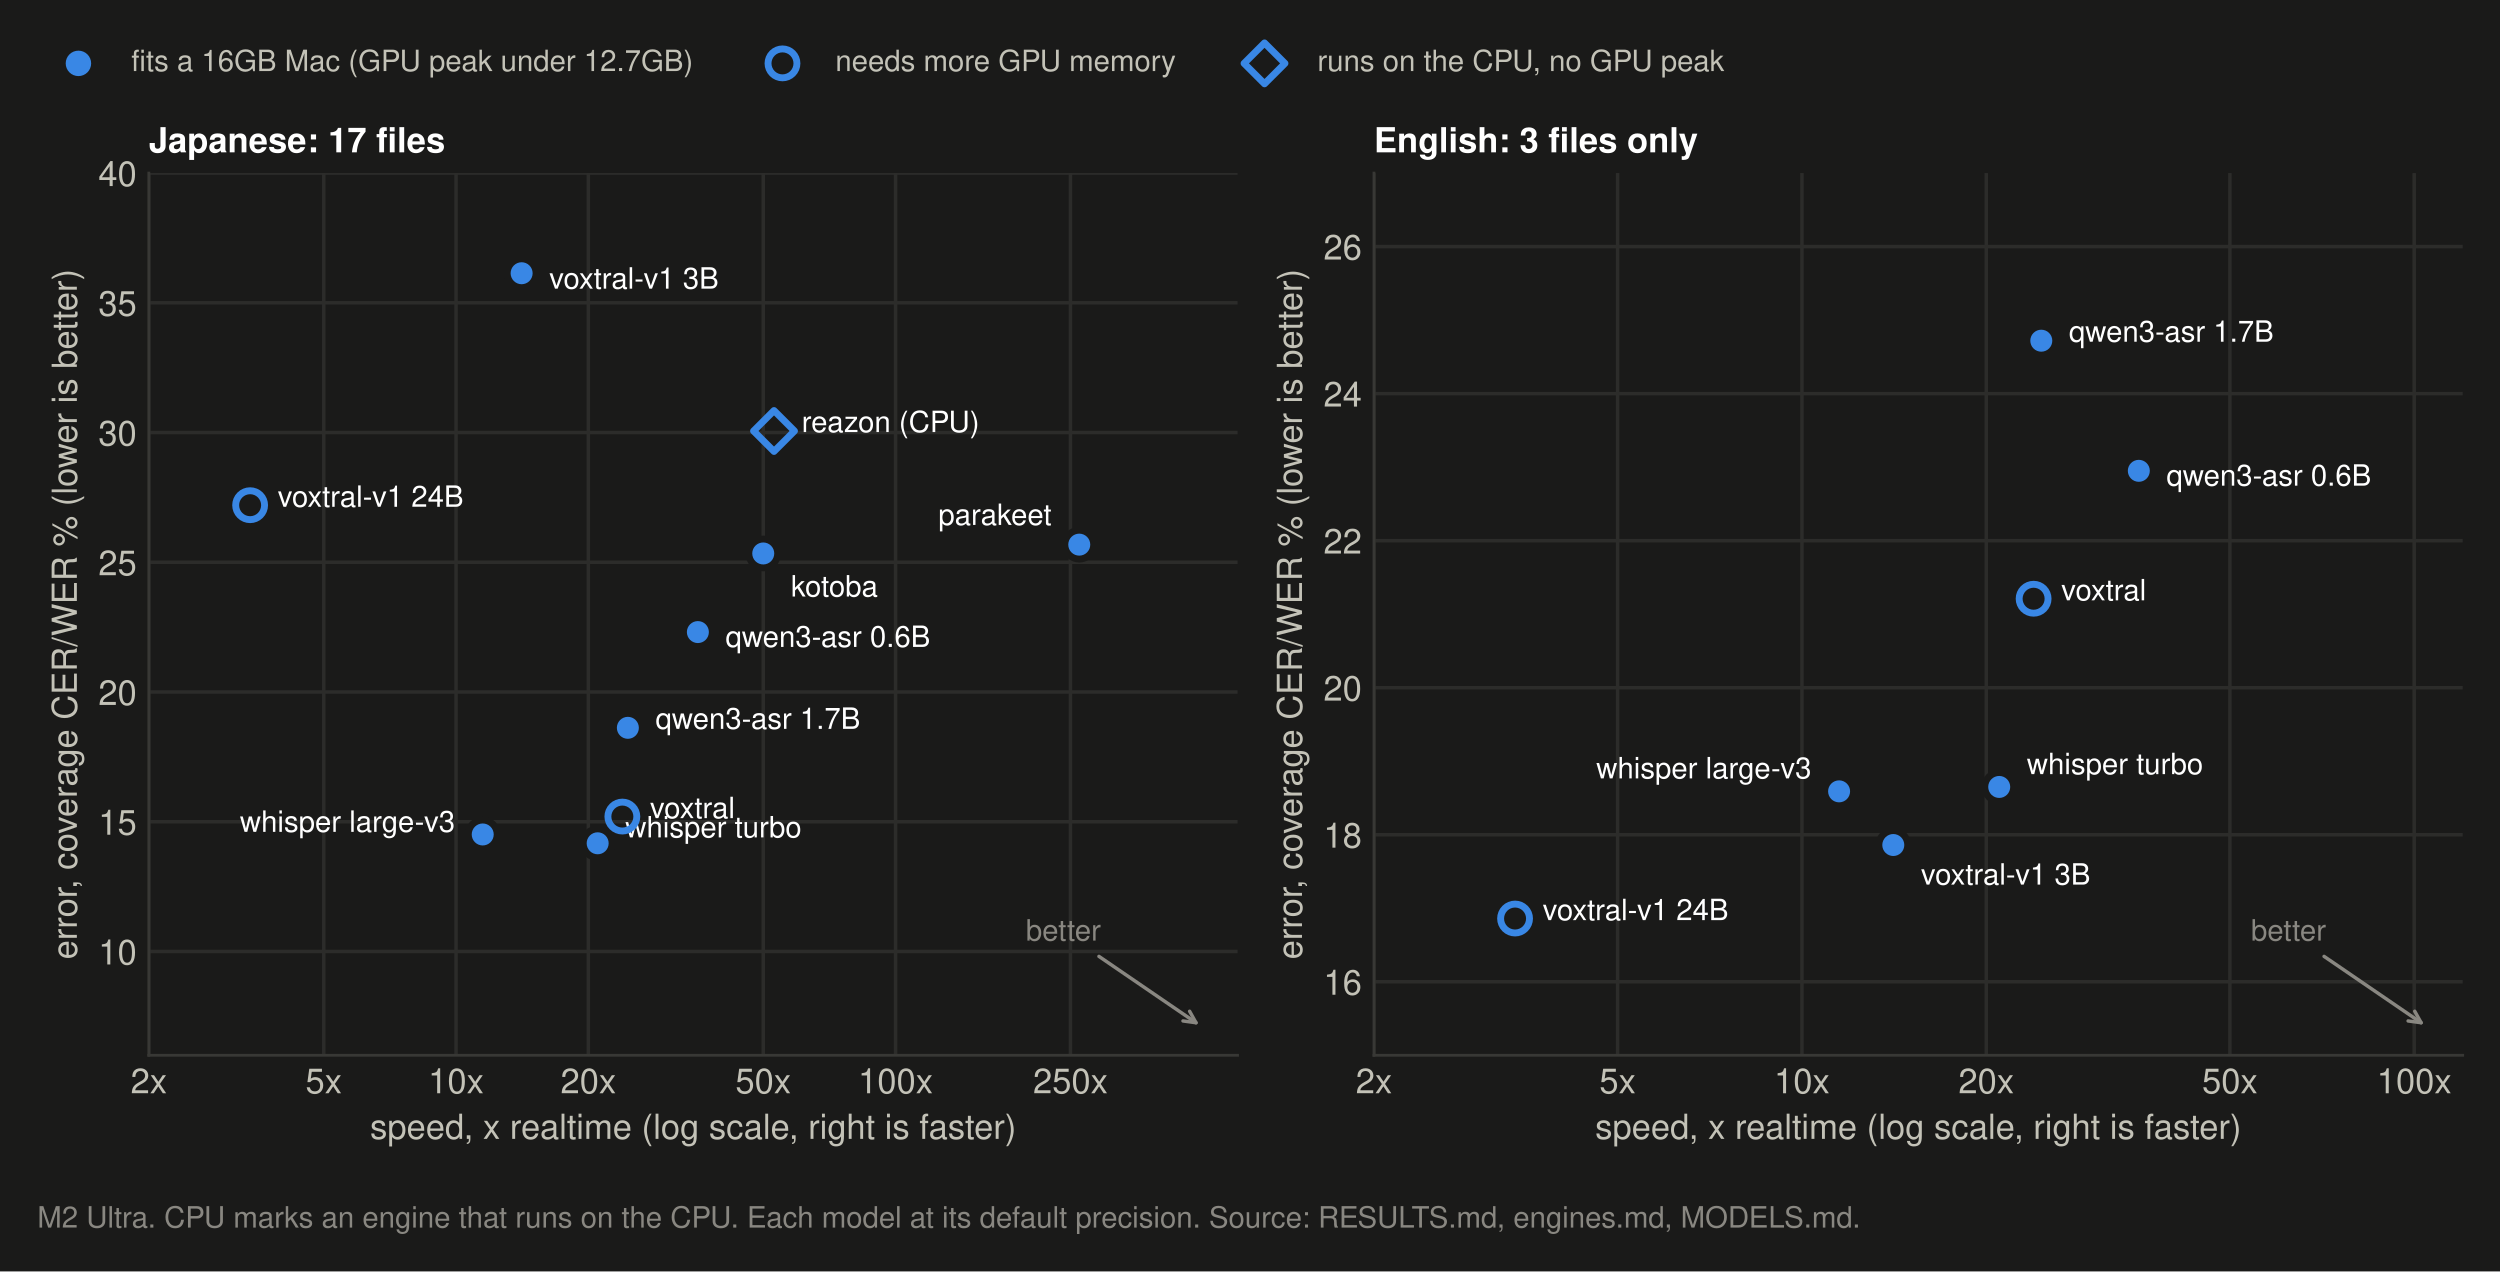
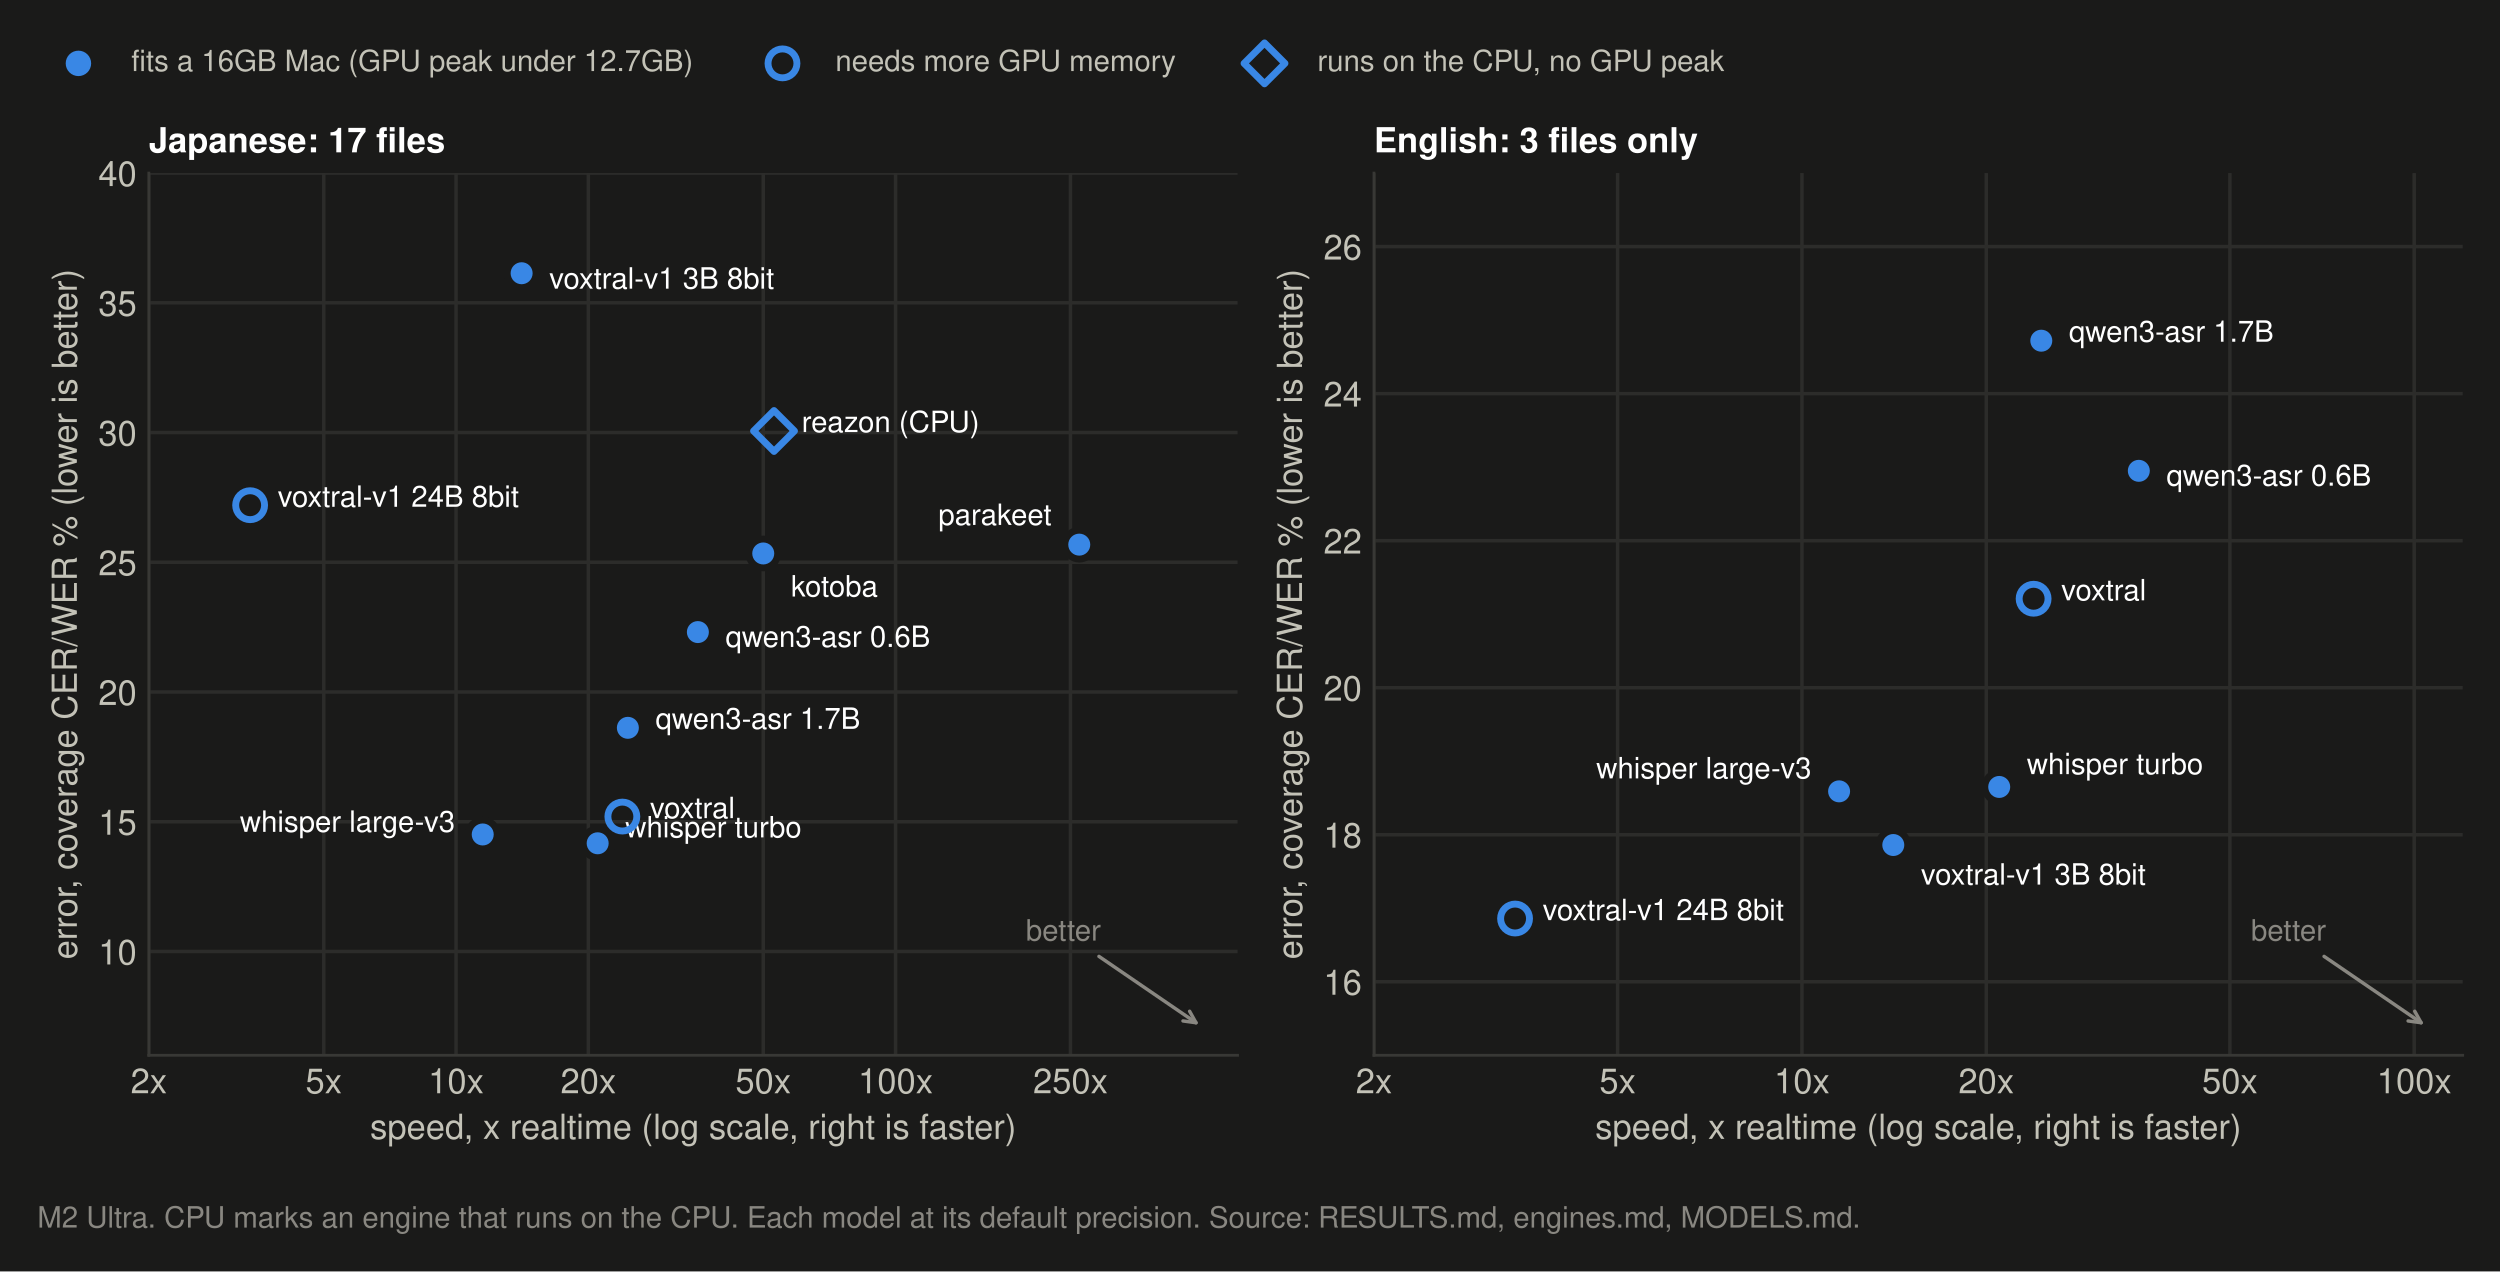
<svg xmlns="http://www.w3.org/2000/svg" xmlns:xlink="http://www.w3.org/1999/xlink" width="723.6pt" height="367.989pt" viewBox="0 0 723.6 367.989" version="1.1">
  <defs>
    <style type="text/css">*{stroke-linejoin: round; stroke-linecap: butt}</style>
  </defs>
  <g id="figure_1">
    <g id="patch_1">
      <path d="M 0 367.989  L 723.6 367.989  L 723.6 0  L 0 0  z " style="fill: #1a1a19" />
    </g>
    <g id="axes_1">
      <g id="patch_2">
        <path d="M 43.08 305.438  L 358.2 305.438  L 358.2 50.097  L 43.08 50.097  z " style="fill: #1a1a19" />
      </g>
      <g id="matplotlib.axis_1">
        <g id="xtick_1">
          <g id="line2d_1">
            <path d="M 43.08 305.438  L 43.08 50.097  " clip-path="url(#p4b20a59d7d)" style="fill: none; stroke: #2c2c2a; stroke-linecap: round" />
          </g>
          <g id="line2d_2" />
          <g id="text_1">
            <text style="font-size: 10px; font-family: 'Helvetica', 'Arial', 'DejaVu Sans'; text-anchor: middle; fill: #c3c2b7" x="43.08" y="316.438" transform="rotate(-0 43.08 316.438)">2x</text>
          </g>
        </g>
        <g id="xtick_2">
          <g id="line2d_3">
            <path d="M 93.703 305.438  L 93.703 50.097  " clip-path="url(#p4b20a59d7d)" style="fill: none; stroke: #2c2c2a; stroke-linecap: round" />
          </g>
          <g id="line2d_4" />
          <g id="text_2">
            <text style="font-size: 10px; font-family: 'Helvetica', 'Arial', 'DejaVu Sans'; text-anchor: middle; fill: #c3c2b7" x="93.703" y="316.438" transform="rotate(-0 93.70282 316.438)">5x</text>
          </g>
        </g>
        <g id="xtick_3">
          <g id="line2d_5">
            <path d="M 131.997 305.438  L 131.997 50.097  " clip-path="url(#p4b20a59d7d)" style="fill: none; stroke: #2c2c2a; stroke-linecap: round" />
          </g>
          <g id="line2d_6" />
          <g id="text_3">
            <text style="font-size: 10px; font-family: 'Helvetica', 'Arial', 'DejaVu Sans'; text-anchor: middle; fill: #c3c2b7" x="131.997" y="316.438" transform="rotate(-0 131.9975 316.438)">10x</text>
          </g>
        </g>
        <g id="xtick_4">
          <g id="line2d_7">
            <path d="M 170.292 305.438  L 170.292 50.097  " clip-path="url(#p4b20a59d7d)" style="fill: none; stroke: #2c2c2a; stroke-linecap: round" />
          </g>
          <g id="line2d_8" />
          <g id="text_4">
            <text style="font-size: 10px; font-family: 'Helvetica', 'Arial', 'DejaVu Sans'; text-anchor: middle; fill: #c3c2b7" x="170.292" y="316.438" transform="rotate(-0 170.2922 316.438)">20x</text>
          </g>
        </g>
        <g id="xtick_5">
          <g id="line2d_9">
            <path d="M 220.915 305.438  L 220.915 50.097  " clip-path="url(#p4b20a59d7d)" style="fill: none; stroke: #2c2c2a; stroke-linecap: round" />
          </g>
          <g id="line2d_10" />
          <g id="text_5">
            <text style="font-size: 10px; font-family: 'Helvetica', 'Arial', 'DejaVu Sans'; text-anchor: middle; fill: #c3c2b7" x="220.915" y="316.438" transform="rotate(-0 220.915 316.438)">50x</text>
          </g>
        </g>
        <g id="xtick_6">
          <g id="line2d_11">
            <path d="M 259.21 305.438  L 259.21 50.097  " clip-path="url(#p4b20a59d7d)" style="fill: none; stroke: #2c2c2a; stroke-linecap: round" />
          </g>
          <g id="line2d_12" />
          <g id="text_6">
            <text style="font-size: 10px; font-family: 'Helvetica', 'Arial', 'DejaVu Sans'; text-anchor: middle; fill: #c3c2b7" x="259.21" y="316.438" transform="rotate(-0 259.2097 316.438)">100x</text>
          </g>
        </g>
        <g id="xtick_7">
          <g id="line2d_13">
            <path d="M 309.832 305.438  L 309.832 50.097  " clip-path="url(#p4b20a59d7d)" style="fill: none; stroke: #2c2c2a; stroke-linecap: round" />
          </g>
          <g id="line2d_14" />
          <g id="text_7">
            <text style="font-size: 10px; font-family: 'Helvetica', 'Arial', 'DejaVu Sans'; text-anchor: middle; fill: #c3c2b7" x="309.832" y="316.438" transform="rotate(-0 309.8325 316.438)">250x</text>
          </g>
        </g>
        <g id="text_8">
          <text style="font-size: 10px; font-family: 'Helvetica', 'Arial', 'DejaVu Sans'; text-anchor: middle; fill: #c3c2b7" x="200.64" y="329.637" transform="rotate(-0 200.64 329.6372)">speed, x realtime (log scale, right is faster)</text>
        </g>
      </g>
      <g id="matplotlib.axis_2">
        <g id="ytick_1">
          <g id="line2d_15">
            <path d="M 43.08 275.398  L 358.2 275.398  " clip-path="url(#p4b20a59d7d)" style="fill: none; stroke: #2c2c2a; stroke-linecap: round" />
          </g>
          <g id="line2d_16" />
          <g id="text_9">
            <text style="font-size: 10px; font-family: 'Helvetica', 'Arial', 'DejaVu Sans'; text-anchor: end; fill: #c3c2b7" x="39.58" y="279.148" transform="rotate(-0 39.58 279.1479)">10</text>
          </g>
        </g>
        <g id="ytick_2">
          <g id="line2d_17">
            <path d="M 43.08 237.848  L 358.2 237.848  " clip-path="url(#p4b20a59d7d)" style="fill: none; stroke: #2c2c2a; stroke-linecap: round" />
          </g>
          <g id="line2d_18" />
          <g id="text_10">
            <text style="font-size: 10px; font-family: 'Helvetica', 'Arial', 'DejaVu Sans'; text-anchor: end; fill: #c3c2b7" x="39.58" y="241.598" transform="rotate(-0 39.58 241.5978)">15</text>
          </g>
        </g>
        <g id="ytick_3">
          <g id="line2d_19">
            <path d="M 43.08 200.298  L 358.2 200.298  " clip-path="url(#p4b20a59d7d)" style="fill: none; stroke: #2c2c2a; stroke-linecap: round" />
          </g>
          <g id="line2d_20" />
          <g id="text_11">
            <text style="font-size: 10px; font-family: 'Helvetica', 'Arial', 'DejaVu Sans'; text-anchor: end; fill: #c3c2b7" x="39.58" y="204.048" transform="rotate(-0 39.58 204.0476)">20</text>
          </g>
        </g>
        <g id="ytick_4">
          <g id="line2d_21">
            <path d="M 43.08 162.748  L 358.2 162.748  " clip-path="url(#p4b20a59d7d)" style="fill: none; stroke: #2c2c2a; stroke-linecap: round" />
          </g>
          <g id="line2d_22" />
          <g id="text_12">
            <text style="font-size: 10px; font-family: 'Helvetica', 'Arial', 'DejaVu Sans'; text-anchor: end; fill: #c3c2b7" x="39.58" y="166.498" transform="rotate(-0 39.58 166.4975)">25</text>
          </g>
        </g>
        <g id="ytick_5">
          <g id="line2d_23">
            <path d="M 43.08 125.197  L 358.2 125.197  " clip-path="url(#p4b20a59d7d)" style="fill: none; stroke: #2c2c2a; stroke-linecap: round" />
          </g>
          <g id="line2d_24" />
          <g id="text_13">
            <text style="font-size: 10px; font-family: 'Helvetica', 'Arial', 'DejaVu Sans'; text-anchor: end; fill: #c3c2b7" x="39.58" y="128.947" transform="rotate(-0 39.58 128.9474)">30</text>
          </g>
        </g>
        <g id="ytick_6">
          <g id="line2d_25">
            <path d="M 43.08 87.647  L 358.2 87.647  " clip-path="url(#p4b20a59d7d)" style="fill: none; stroke: #2c2c2a; stroke-linecap: round" />
          </g>
          <g id="line2d_26" />
          <g id="text_14">
            <text style="font-size: 10px; font-family: 'Helvetica', 'Arial', 'DejaVu Sans'; text-anchor: end; fill: #c3c2b7" x="39.58" y="91.397" transform="rotate(-0 39.58 91.3973)">35</text>
          </g>
        </g>
        <g id="ytick_7">
          <g id="line2d_27">
            <path d="M 43.08 50.097  L 358.2 50.097  " clip-path="url(#p4b20a59d7d)" style="fill: none; stroke: #2c2c2a; stroke-linecap: round" />
          </g>
          <g id="line2d_28" />
          <g id="text_15">
            <text style="font-size: 10px; font-family: 'Helvetica', 'Arial', 'DejaVu Sans'; text-anchor: end; fill: #c3c2b7" x="39.58" y="53.847" transform="rotate(-0 39.58 53.84719)">40</text>
          </g>
        </g>
        <g id="text_16">
          <text style="font-size: 10px; font-family: 'Helvetica', 'Arial', 'DejaVu Sans'; text-anchor: middle; fill: #c3c2b7" x="22.246" y="177.768" transform="rotate(-90 22.24563 177.7676)">error, coverage CER/WER % (lower is better)</text>
        </g>
      </g>
      <g id="PathCollection_1" />
      <g id="PathCollection_2">
        <path d="M 0 372.172  C 1.109 372.172 2.174 371.731 2.958 370.947  C 3.743 370.162 4.183 369.098 4.183 367.989  C 4.183 366.879 3.743 365.815 2.958 365.031  C 2.174 364.246 1.109 363.806 0 363.806  C -1.109 363.806 -2.174 364.246 -2.958 365.031  C -3.743 365.815 -4.183 366.879 -4.183 367.989  C -4.183 369.098 -3.743 370.162 -2.958 370.947  C -2.174 371.731 -1.109 372.172 0 372.172  " clip-path="url(#p4b20a59d7d)" style="fill: none; stroke: #3987e5; stroke-width: 2" />
      </g>
      <g id="PathCollection_3">
        <path d="M 4.916 368.989  L 5.916 367.989  L 0 362.073  L -1 363.073  " clip-path="url(#p4b20a59d7d)" style="fill: none; stroke: #3987e5; stroke-width: 2" />
      </g>
      <g id="patch_3">
        <path d="M 43.08 305.438  L 43.08 50.097  " style="fill: none; stroke: #383835; stroke-width: 0.8; stroke-linejoin: miter; stroke-linecap: square" />
      </g>
      <g id="patch_4">
        <path d="M 43.08 305.438  L 358.2 305.438  " style="fill: none; stroke: #383835; stroke-width: 0.8; stroke-linejoin: miter; stroke-linecap: square" />
      </g>
      <g id="text_17">
        <text style="font-size: 8.5px; font-family: 'Helvetica', 'Arial', 'DejaVu Sans'; text-anchor: start; fill: #ffffff" x="188.134" y="236.811" transform="rotate(-0 188.1343 236.8111)">voxtral</text>
      </g>
      <g id="text_18">
        <text style="font-size: 8.5px; font-family: 'Helvetica', 'Arial', 'DejaVu Sans'; text-anchor: end; fill: #ffffff" x="131.719" y="240.775" transform="rotate(-0 131.719 240.7749)">whisper large-v3</text>
      </g>
      <g id="text_19">
        <text style="font-size: 8.5px; font-family: 'Helvetica', 'Arial', 'DejaVu Sans'; text-anchor: start; fill: #ffffff" x="180.988" y="242.383" transform="rotate(-0 180.9877 242.3827)">whisper turbo</text>
      </g>
      <g id="text_20">
        <text style="font-size: 8.5px; font-family: 'Helvetica', 'Arial', 'DejaVu Sans'; text-anchor: start; fill: #ffffff" x="189.729" y="210.963" transform="rotate(-0 189.7292 210.9631)">qwen3-asr 1.7B</text>
      </g>
      <g id="text_21">
        <text style="font-size: 8.5px; font-family: 'Helvetica', 'Arial', 'DejaVu Sans'; text-anchor: start; fill: #ffffff" x="209.993" y="187.251" transform="rotate(-0 209.9932 187.2511)">qwen3-asr 0.6B</text>
      </g>
      <g id="text_22">
-         <text style="font-size: 8.5px; font-family: 'Helvetica', 'Arial', 'DejaVu Sans'; text-anchor: start; fill: #ffffff" x="158.98" y="83.551" transform="rotate(-0 158.98 83.55121)">voxtral-v1 3B</text>
+         <text style="font-size: 8.5px; font-family: 'Helvetica', 'Arial', 'DejaVu Sans'; text-anchor: start; fill: #ffffff" x="158.98" y="83.551" transform="rotate(-0 158.98 83.55121)">voxtral-v1 3B 8bit</text>
      </g>
      <g id="text_23">
-         <text style="font-size: 8.5px; font-family: 'Helvetica', 'Arial', 'DejaVu Sans'; text-anchor: start; fill: #ffffff" x="80.396" y="146.691" transform="rotate(-0 80.39591 146.6908)">voxtral-v1 24B</text>
+         <text style="font-size: 8.5px; font-family: 'Helvetica', 'Arial', 'DejaVu Sans'; text-anchor: start; fill: #ffffff" x="80.396" y="146.691" transform="rotate(-0 80.39591 146.6908)">voxtral-v1 24B 8bit</text>
      </g>
      <g id="text_24">
        <text style="font-size: 8.5px; font-family: 'Helvetica', 'Arial', 'DejaVu Sans'; text-anchor: start; fill: #ffffff" x="228.915" y="172.659" transform="rotate(-0 228.915 172.6595)">kotoba</text>
      </g>
      <g id="text_25">
        <text style="font-size: 8.5px; font-family: 'Helvetica', 'Arial', 'DejaVu Sans'; text-anchor: end; fill: #ffffff" x="304.381" y="151.942" transform="rotate(-0 304.3805 151.9424)">parakeet</text>
      </g>
      <g id="text_26">
        <text style="font-size: 8.5px; font-family: 'Helvetica', 'Arial', 'DejaVu Sans'; text-anchor: start; fill: #ffffff" x="232.03" y="125.067" transform="rotate(-0 232.0299 125.067)">reazon (CPU)</text>
      </g>
      <g id="patch_5">
        <path d="M 318.082 276.819  Q 332.589 286.734 346.173 296.019  " style="fill: none; stroke: #898781; stroke-linecap: round" />
        <path d="M 344.325 292.697  L 346.173 296.019  L 342.406 295.504  " style="fill: none; stroke: #898781; stroke-linecap: round" />
      </g>
      <g id="text_27">
        <text style="font-size: 8.5px; font-family: 'Helvetica', 'Arial', 'DejaVu Sans'; text-anchor: middle; fill: #898781" x="307.781" y="272.244" transform="rotate(-0 307.7808 272.2437)">better</text>
      </g>
      <g id="text_28">
        <text style="font-weight: 700; font-size: 10px; font-family: 'Helvetica', 'Arial', 'DejaVu Sans'; text-anchor: start; fill: #ffffff" x="43.08" y="44.097" transform="rotate(-0 43.08 44.09719)">Japanese: 17 files</text>
      </g>
      <g id="PathCollection_4">
        <path d="M 180.134 240.529  C 181.244 240.529 182.308 240.088 183.092 239.304  C 183.877 238.519 184.318 237.455 184.318 236.346  C 184.318 235.236 183.877 234.172 183.092 233.388  C 182.308 232.603 181.244 232.162 180.134 232.162  C 179.025 232.162 177.961 232.603 177.176 233.388  C 176.392 234.172 175.951 235.236 175.951 236.346  C 175.951 237.455 176.392 238.519 177.176 239.304  C 177.961 240.088 179.025 240.529 180.134 240.529  L 180.134 240.529  z " clip-path="url(#p4b20a59d7d)" style="fill: none; stroke: #3987e5; stroke-width: 2" />
      </g>
      <g id="PathCollection_5">
        <defs>
          <path id="md857b09aa1" d="M 0 4.183  C 1.109 4.183 2.174 3.743 2.958 2.958  C 3.743 2.174 4.183 1.109 4.183 0  C 4.183 -1.109 3.743 -2.174 2.958 -2.958  C 2.174 -3.743 1.109 -4.183 0 -4.183  C -1.109 -4.183 -2.174 -3.743 -2.958 -2.958  C -3.743 -2.174 -4.183 -1.109 -4.183 0  C -4.183 1.109 -3.743 2.174 -2.958 2.958  C -2.174 3.743 -1.109 4.183 0 4.183  z " style="stroke: #1a1a19; stroke-width: 2" />
        </defs>
        <g clip-path="url(#p4b20a59d7d)">
          <use xlink:href="#md857b09aa1" x="139.719" y="241.528" style="fill: #3987e5; stroke: #1a1a19; stroke-width: 2" />
        </g>
      </g>
      <g id="PathCollection_6">
        <g clip-path="url(#p4b20a59d7d)">
          <use xlink:href="#md857b09aa1" x="172.988" y="244.081" style="fill: #3987e5; stroke: #1a1a19; stroke-width: 2" />
        </g>
      </g>
      <g id="PathCollection_7">
        <g clip-path="url(#p4b20a59d7d)">
          <use xlink:href="#md857b09aa1" x="181.729" y="210.661" style="fill: #3987e5; stroke: #1a1a19; stroke-width: 2" />
        </g>
      </g>
      <g id="PathCollection_8">
        <g clip-path="url(#p4b20a59d7d)">
          <use xlink:href="#md857b09aa1" x="201.993" y="182.949" style="fill: #3987e5; stroke: #1a1a19; stroke-width: 2" />
        </g>
      </g>
      <g id="PathCollection_9">
        <g clip-path="url(#p4b20a59d7d)">
          <use xlink:href="#md857b09aa1" x="150.98" y="79.086" style="fill: #3987e5; stroke: #1a1a19; stroke-width: 2" />
        </g>
      </g>
      <g id="PathCollection_10">
        <path d="M 72.396 150.409  C 73.505 150.409 74.569 149.968 75.354 149.184  C 76.138 148.399 76.579 147.335 76.579 146.225  C 76.579 145.116 76.138 144.052 75.354 143.267  C 74.569 142.483 73.505 142.042 72.396 142.042  C 71.286 142.042 70.222 142.483 69.438 143.267  C 68.653 144.052 68.213 145.116 68.213 146.225  C 68.213 147.335 68.653 148.399 69.438 149.184  C 70.222 149.968 71.286 150.409 72.396 150.409  L 72.396 150.409  z " clip-path="url(#p4b20a59d7d)" style="fill: none; stroke: #3987e5; stroke-width: 2" />
      </g>
      <g id="PathCollection_11">
        <g clip-path="url(#p4b20a59d7d)">
          <use xlink:href="#md857b09aa1" x="220.915" y="160.194" style="fill: #3987e5; stroke: #1a1a19; stroke-width: 2" />
        </g>
      </g>
      <g id="PathCollection_12">
        <g clip-path="url(#p4b20a59d7d)">
          <use xlink:href="#md857b09aa1" x="312.381" y="157.641" style="fill: #3987e5; stroke: #1a1a19; stroke-width: 2" />
        </g>
      </g>
      <g id="PathCollection_13">
        <path d="M 224.03 130.663  L 229.946 124.747  L 224.03 118.831  L 218.114 124.747  L 224.03 130.663  z " clip-path="url(#p4b20a59d7d)" style="fill: none; stroke: #3987e5; stroke-width: 2" />
      </g>
    </g>
    <g id="axes_2">
      <g id="patch_6">
        <path d="M 397.68 305.438  L 712.8 305.438  L 712.8 50.097  L 397.68 50.097  z " style="fill: #1a1a19" />
      </g>
      <g id="matplotlib.axis_3">
        <g id="xtick_8">
          <g id="line2d_29">
            <path d="M 397.68 305.438  L 397.68 50.097  " clip-path="url(#p29203c3ad9)" style="fill: none; stroke: #2c2c2a; stroke-linecap: round" />
          </g>
          <g id="line2d_30" />
          <g id="text_29">
            <text style="font-size: 10px; font-family: 'Helvetica', 'Arial', 'DejaVu Sans'; text-anchor: middle; fill: #c3c2b7" x="397.68" y="316.438" transform="rotate(-0 397.68 316.438)">2x</text>
          </g>
        </g>
        <g id="xtick_9">
          <g id="line2d_31">
            <path d="M 468.202 305.438  L 468.202 50.097  " clip-path="url(#p29203c3ad9)" style="fill: none; stroke: #2c2c2a; stroke-linecap: round" />
          </g>
          <g id="line2d_32" />
          <g id="text_30">
            <text style="font-size: 10px; font-family: 'Helvetica', 'Arial', 'DejaVu Sans'; text-anchor: middle; fill: #c3c2b7" x="468.202" y="316.438" transform="rotate(-0 468.202 316.438)">5x</text>
          </g>
        </g>
        <g id="xtick_10">
          <g id="line2d_33">
            <path d="M 521.55 305.438  L 521.55 50.097  " clip-path="url(#p29203c3ad9)" style="fill: none; stroke: #2c2c2a; stroke-linecap: round" />
          </g>
          <g id="line2d_34" />
          <g id="text_31">
            <text style="font-size: 10px; font-family: 'Helvetica', 'Arial', 'DejaVu Sans'; text-anchor: middle; fill: #c3c2b7" x="521.55" y="316.438" transform="rotate(-0 521.5499 316.438)">10x</text>
          </g>
        </g>
        <g id="xtick_11">
          <g id="line2d_35">
            <path d="M 574.898 305.438  L 574.898 50.097  " clip-path="url(#p29203c3ad9)" style="fill: none; stroke: #2c2c2a; stroke-linecap: round" />
          </g>
          <g id="line2d_36" />
          <g id="text_32">
            <text style="font-size: 10px; font-family: 'Helvetica', 'Arial', 'DejaVu Sans'; text-anchor: middle; fill: #c3c2b7" x="574.898" y="316.438" transform="rotate(-0 574.8978 316.438)">20x</text>
          </g>
        </g>
        <g id="xtick_12">
          <g id="line2d_37">
            <path d="M 645.42 305.438  L 645.42 50.097  " clip-path="url(#p29203c3ad9)" style="fill: none; stroke: #2c2c2a; stroke-linecap: round" />
          </g>
          <g id="line2d_38" />
          <g id="text_33">
            <text style="font-size: 10px; font-family: 'Helvetica', 'Arial', 'DejaVu Sans'; text-anchor: middle; fill: #c3c2b7" x="645.42" y="316.438" transform="rotate(-0 645.4198 316.438)">50x</text>
          </g>
        </g>
        <g id="xtick_13">
          <g id="line2d_39">
            <path d="M 698.768 305.438  L 698.768 50.097  " clip-path="url(#p29203c3ad9)" style="fill: none; stroke: #2c2c2a; stroke-linecap: round" />
          </g>
          <g id="line2d_40" />
          <g id="text_34">
            <text style="font-size: 10px; font-family: 'Helvetica', 'Arial', 'DejaVu Sans'; text-anchor: middle; fill: #c3c2b7" x="698.768" y="316.438" transform="rotate(-0 698.7677 316.438)">100x</text>
          </g>
        </g>
        <g id="text_35">
          <text style="font-size: 10px; font-family: 'Helvetica', 'Arial', 'DejaVu Sans'; text-anchor: middle; fill: #c3c2b7" x="555.24" y="329.637" transform="rotate(-0 555.24 329.6372)">speed, x realtime (log scale, right is faster)</text>
        </g>
      </g>
      <g id="matplotlib.axis_4">
        <g id="ytick_8">
          <g id="line2d_41">
            <path d="M 397.68 284.16  L 712.8 284.16  " clip-path="url(#p29203c3ad9)" style="fill: none; stroke: #2c2c2a; stroke-linecap: round" />
          </g>
          <g id="line2d_42" />
          <g id="text_36">
            <text style="font-size: 10px; font-family: 'Helvetica', 'Arial', 'DejaVu Sans'; text-anchor: end; fill: #c3c2b7" x="394.18" y="287.91" transform="rotate(-0 394.18 287.9096)">16</text>
          </g>
        </g>
        <g id="ytick_9">
          <g id="line2d_43">
            <path d="M 397.68 241.603  L 712.8 241.603  " clip-path="url(#p29203c3ad9)" style="fill: none; stroke: #2c2c2a; stroke-linecap: round" />
          </g>
          <g id="line2d_44" />
          <g id="text_37">
            <text style="font-size: 10px; font-family: 'Helvetica', 'Arial', 'DejaVu Sans'; text-anchor: end; fill: #c3c2b7" x="394.18" y="245.353" transform="rotate(-0 394.18 245.3528)">18</text>
          </g>
        </g>
        <g id="ytick_10">
          <g id="line2d_45">
            <path d="M 397.68 199.046  L 712.8 199.046  " clip-path="url(#p29203c3ad9)" style="fill: none; stroke: #2c2c2a; stroke-linecap: round" />
          </g>
          <g id="line2d_46" />
          <g id="text_38">
            <text style="font-size: 10px; font-family: 'Helvetica', 'Arial', 'DejaVu Sans'; text-anchor: end; fill: #c3c2b7" x="394.18" y="202.796" transform="rotate(-0 394.18 202.796)">20</text>
          </g>
        </g>
        <g id="ytick_11">
          <g id="line2d_47">
            <path d="M 397.68 156.489  L 712.8 156.489  " clip-path="url(#p29203c3ad9)" style="fill: none; stroke: #2c2c2a; stroke-linecap: round" />
          </g>
          <g id="line2d_48" />
          <g id="text_39">
            <text style="font-size: 10px; font-family: 'Helvetica', 'Arial', 'DejaVu Sans'; text-anchor: end; fill: #c3c2b7" x="394.18" y="160.239" transform="rotate(-0 394.18 160.2392)">22</text>
          </g>
        </g>
        <g id="ytick_12">
          <g id="line2d_49">
            <path d="M 397.68 113.932  L 712.8 113.932  " clip-path="url(#p29203c3ad9)" style="fill: none; stroke: #2c2c2a; stroke-linecap: round" />
          </g>
          <g id="line2d_50" />
          <g id="text_40">
            <text style="font-size: 10px; font-family: 'Helvetica', 'Arial', 'DejaVu Sans'; text-anchor: end; fill: #c3c2b7" x="394.18" y="117.682" transform="rotate(-0 394.18 117.6824)">24</text>
          </g>
        </g>
        <g id="ytick_13">
          <g id="line2d_51">
            <path d="M 397.68 71.376  L 712.8 71.376  " clip-path="url(#p29203c3ad9)" style="fill: none; stroke: #2c2c2a; stroke-linecap: round" />
          </g>
          <g id="line2d_52" />
          <g id="text_41">
            <text style="font-size: 10px; font-family: 'Helvetica', 'Arial', 'DejaVu Sans'; text-anchor: end; fill: #c3c2b7" x="394.18" y="75.126" transform="rotate(-0 394.18 75.12559)">26</text>
          </g>
        </g>
        <g id="text_42">
          <text style="font-size: 10px; font-family: 'Helvetica', 'Arial', 'DejaVu Sans'; text-anchor: middle; fill: #c3c2b7" x="376.846" y="177.768" transform="rotate(-90 376.8456 177.7676)">error, coverage CER/WER % (lower is better)</text>
        </g>
      </g>
      <g id="patch_7">
        <path d="M 397.68 305.438  L 397.68 50.097  " style="fill: none; stroke: #383835; stroke-width: 0.8; stroke-linejoin: miter; stroke-linecap: square" />
      </g>
      <g id="patch_8">
        <path d="M 397.68 305.438  L 712.8 305.438  " style="fill: none; stroke: #383835; stroke-width: 0.8; stroke-linejoin: miter; stroke-linecap: square" />
      </g>
      <g id="text_43">
        <text style="font-size: 8.5px; font-family: 'Helvetica', 'Arial', 'DejaVu Sans'; text-anchor: start; fill: #ffffff" x="596.609" y="173.764" transform="rotate(-0 596.6087 173.7644)">voxtral</text>
      </g>
      <g id="text_44">
        <text style="font-size: 8.5px; font-family: 'Helvetica', 'Arial', 'DejaVu Sans'; text-anchor: end; fill: #ffffff" x="524.307" y="225.296" transform="rotate(-0 524.3066 225.2957)">whisper large-v3</text>
      </g>
      <g id="text_45">
        <text style="font-size: 8.5px; font-family: 'Helvetica', 'Arial', 'DejaVu Sans'; text-anchor: start; fill: #ffffff" x="586.653" y="224.073" transform="rotate(-0 586.6529 224.0735)">whisper turbo</text>
      </g>
      <g id="text_46">
        <text style="font-size: 8.5px; font-family: 'Helvetica', 'Arial', 'DejaVu Sans'; text-anchor: start; fill: #ffffff" x="598.831" y="98.914" transform="rotate(-0 598.8306 98.91358)">qwen3-asr 1.7B</text>
      </g>
      <g id="text_47">
        <text style="font-size: 8.5px; font-family: 'Helvetica', 'Arial', 'DejaVu Sans'; text-anchor: start; fill: #ffffff" x="627.06" y="140.576" transform="rotate(-0 627.0601 140.5763)">qwen3-asr 0.6B</text>
      </g>
      <g id="text_48">
-         <text style="font-size: 8.5px; font-family: 'Helvetica', 'Arial', 'DejaVu Sans'; text-anchor: start; fill: #ffffff" x="555.994" y="256.047" transform="rotate(-0 555.9942 256.0471)">voxtral-v1 3B</text>
+         <text style="font-size: 8.5px; font-family: 'Helvetica', 'Arial', 'DejaVu Sans'; text-anchor: start; fill: #ffffff" x="555.994" y="256.047" transform="rotate(-0 555.9942 256.0471)">voxtral-v1 3B 8bit</text>
      </g>
      <g id="text_49">
-         <text style="font-size: 8.5px; font-family: 'Helvetica', 'Arial', 'DejaVu Sans'; text-anchor: start; fill: #ffffff" x="446.52" y="266.325" transform="rotate(-0 446.5196 266.3255)">voxtral-v1 24B</text>
+         <text style="font-size: 8.5px; font-family: 'Helvetica', 'Arial', 'DejaVu Sans'; text-anchor: start; fill: #ffffff" x="446.52" y="266.325" transform="rotate(-0 446.5196 266.3255)">voxtral-v1 24B 8bit</text>
      </g>
      <g id="patch_9">
        <path d="M 672.682 276.819  Q 687.189 286.734 700.773 296.019  " style="fill: none; stroke: #898781; stroke-linecap: round" />
        <path d="M 698.925 292.697  L 700.773 296.019  L 697.006 295.504  " style="fill: none; stroke: #898781; stroke-linecap: round" />
      </g>
      <g id="text_50">
        <text style="font-size: 8.5px; font-family: 'Helvetica', 'Arial', 'DejaVu Sans'; text-anchor: middle; fill: #898781" x="662.381" y="272.244" transform="rotate(-0 662.3808 272.2437)">better</text>
      </g>
      <g id="text_51">
        <text style="font-weight: 700; font-size: 10px; font-family: 'Helvetica', 'Arial', 'DejaVu Sans'; text-anchor: start; fill: #ffffff" x="397.68" y="44.097" transform="rotate(-0 397.68 44.09719)">English: 3 files only</text>
      </g>
      <g id="PathCollection_14">
        <path d="M 588.609 177.482  C 589.718 177.482 590.782 177.042 591.567 176.257  C 592.351 175.473 592.792 174.409 592.792 173.299  C 592.792 172.19 592.351 171.126 591.567 170.341  C 590.782 169.557 589.718 169.116 588.609 169.116  C 587.499 169.116 586.435 169.557 585.651 170.341  C 584.866 171.126 584.425 172.19 584.425 173.299  C 584.425 174.409 584.866 175.473 585.651 176.257  C 586.435 177.042 587.499 177.482 588.609 177.482  L 588.609 177.482  z " clip-path="url(#p29203c3ad9)" style="fill: none; stroke: #3987e5; stroke-width: 2" />
      </g>
      <g id="PathCollection_15">
        <g clip-path="url(#p29203c3ad9)">
          <use xlink:href="#md857b09aa1" x="532.307" y="229.049" style="fill: #3987e5; stroke: #1a1a19; stroke-width: 2" />
        </g>
      </g>
      <g id="PathCollection_16">
        <g clip-path="url(#p29203c3ad9)">
          <use xlink:href="#md857b09aa1" x="578.653" y="227.772" style="fill: #3987e5; stroke: #1a1a19; stroke-width: 2" />
        </g>
      </g>
      <g id="PathCollection_17">
        <g clip-path="url(#p29203c3ad9)">
          <use xlink:href="#md857b09aa1" x="590.831" y="98.612" style="fill: #3987e5; stroke: #1a1a19; stroke-width: 2" />
        </g>
      </g>
      <g id="PathCollection_18">
        <g clip-path="url(#p29203c3ad9)">
          <use xlink:href="#md857b09aa1" x="619.06" y="136.275" style="fill: #3987e5; stroke: #1a1a19; stroke-width: 2" />
        </g>
      </g>
      <g id="PathCollection_19">
        <g clip-path="url(#p29203c3ad9)">
          <use xlink:href="#md857b09aa1" x="547.994" y="244.582" style="fill: #3987e5; stroke: #1a1a19; stroke-width: 2" />
        </g>
      </g>
      <g id="PathCollection_20">
        <path d="M 438.52 270.043  C 439.629 270.043 440.693 269.603 441.478 268.818  C 442.262 268.034 442.703 266.97 442.703 265.86  C 442.703 264.751 442.262 263.687 441.478 262.902  C 440.693 262.118 439.629 261.677 438.52 261.677  C 437.41 261.677 436.346 262.118 435.562 262.902  C 434.777 263.687 434.336 264.751 434.336 265.86  C 434.336 266.97 434.777 268.034 435.562 268.818  C 436.346 269.603 437.41 270.043 438.52 270.043  L 438.52 270.043  z " clip-path="url(#p29203c3ad9)" style="fill: none; stroke: #3987e5; stroke-width: 2" />
      </g>
    </g>
    <g id="text_52">
      <text style="font-size: 8.5px; font-family: 'Helvetica', 'Arial', 'DejaVu Sans'; text-anchor: start; fill: #898781" x="10.8" y="355.308" transform="rotate(-0 10.8 355.3082)">M2 Ultra. CPU marks an engine that runs on the CPU. Each model at its default precision. Source: RESULTS.md, engines.md, MODELS.md.</text>
    </g>
    <g id="legend_1">
      <g id="PathCollection_21">
        <defs>
          <path id="ma04c0e3fc9" d="M 0 4.183  C 1.109 4.183 2.174 3.743 2.958 2.958  C 3.743 2.174 4.183 1.109 4.183 0  C 4.183 -1.109 3.743 -2.174 2.958 -2.958  C 2.174 -3.743 1.109 -4.183 0 -4.183  C -1.109 -4.183 -2.174 -3.743 -2.958 -2.958  C -3.743 -2.174 -4.183 -1.109 -4.183 0  C -4.183 1.109 -3.743 2.174 -2.958 2.958  C -2.174 3.743 -1.109 4.183 0 4.183  z " style="stroke: #1a1a19" />
        </defs>
        <g>
          <use xlink:href="#ma04c0e3fc9" x="22.7" y="18.344" style="fill: #3987e5; stroke: #1a1a19" />
        </g>
      </g>
      <g id="text_53">
        <text style="font-size: 8.5px; font-family: 'Helvetica', 'Arial', 'DejaVu Sans'; text-anchor: start; fill: #c3c2b7" x="38" y="20.575" transform="rotate(-0 38 20.575)">fits a 16GB Mac (GPU peak under 12.7GB)</text>
      </g>
      <g id="PathCollection_22">
        <path d="M 226.481 22.527  C 227.59 22.527 228.654 22.086 229.439 21.302  C 230.223 20.517 230.664 19.453 230.664 18.344  C 230.664 17.234 230.223 16.17 229.439 15.386  C 228.654 14.601 227.59 14.16 226.481 14.16  C 225.371 14.16 224.307 14.601 223.523 15.386  C 222.738 16.17 222.298 17.234 222.298 18.344  C 222.298 19.453 222.738 20.517 223.523 21.302  C 224.307 22.086 225.371 22.527 226.481 22.527  L 226.481 22.527  z " style="fill: none; stroke: #3987e5; stroke-width: 2" />
      </g>
      <g id="text_54">
        <text style="font-size: 8.5px; font-family: 'Helvetica', 'Arial', 'DejaVu Sans'; text-anchor: start; fill: #c3c2b7" x="241.781" y="20.575" transform="rotate(-0 241.7809 20.575)">needs more GPU memory</text>
      </g>
      <g id="PathCollection_23">
        <path d="M 366 24.26  L 371.916 18.344  L 366 12.428  L 360.084 18.344  L 366 24.26  z " style="fill: none; stroke: #3987e5; stroke-width: 2" />
      </g>
      <g id="text_55">
        <text style="font-size: 8.5px; font-family: 'Helvetica', 'Arial', 'DejaVu Sans'; text-anchor: start; fill: #c3c2b7" x="381.3" y="20.575" transform="rotate(-0 381.3004 20.575)">runs on the CPU, no GPU peak</text>
      </g>
    </g>
  </g>
  <defs>
    <clipPath id="p4b20a59d7d">
      <rect x="43.08" y="50.097" width="315.12" height="255.341" />
    </clipPath>
    <clipPath id="p29203c3ad9">
      <rect x="397.68" y="50.097" width="315.12" height="255.341" />
    </clipPath>
  </defs>
</svg>
